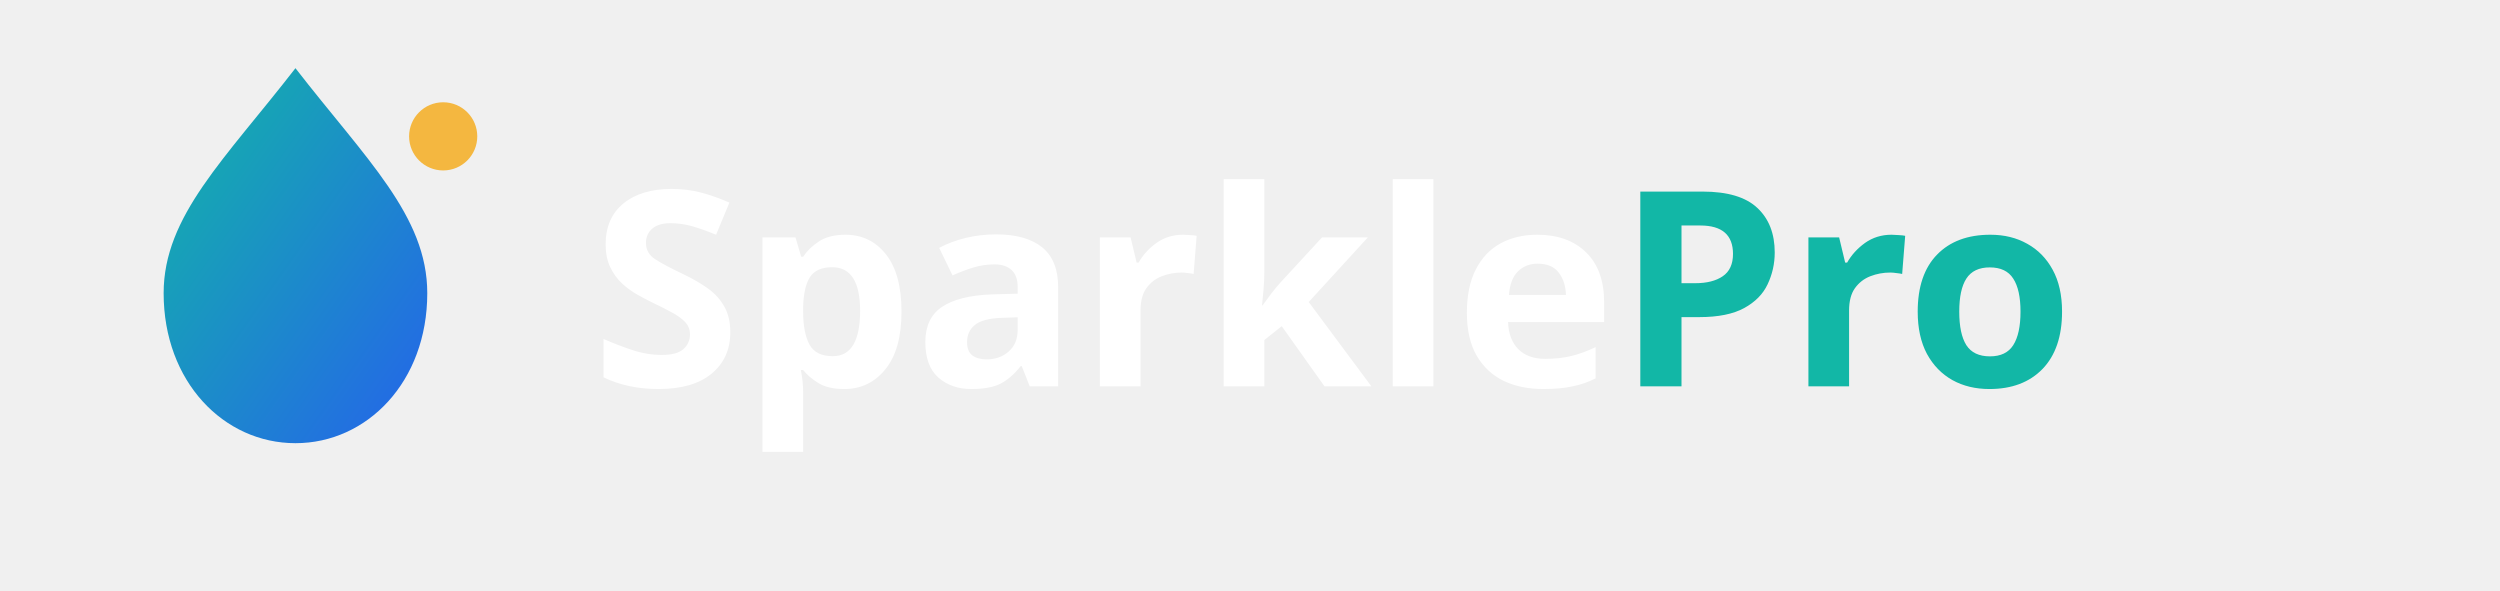
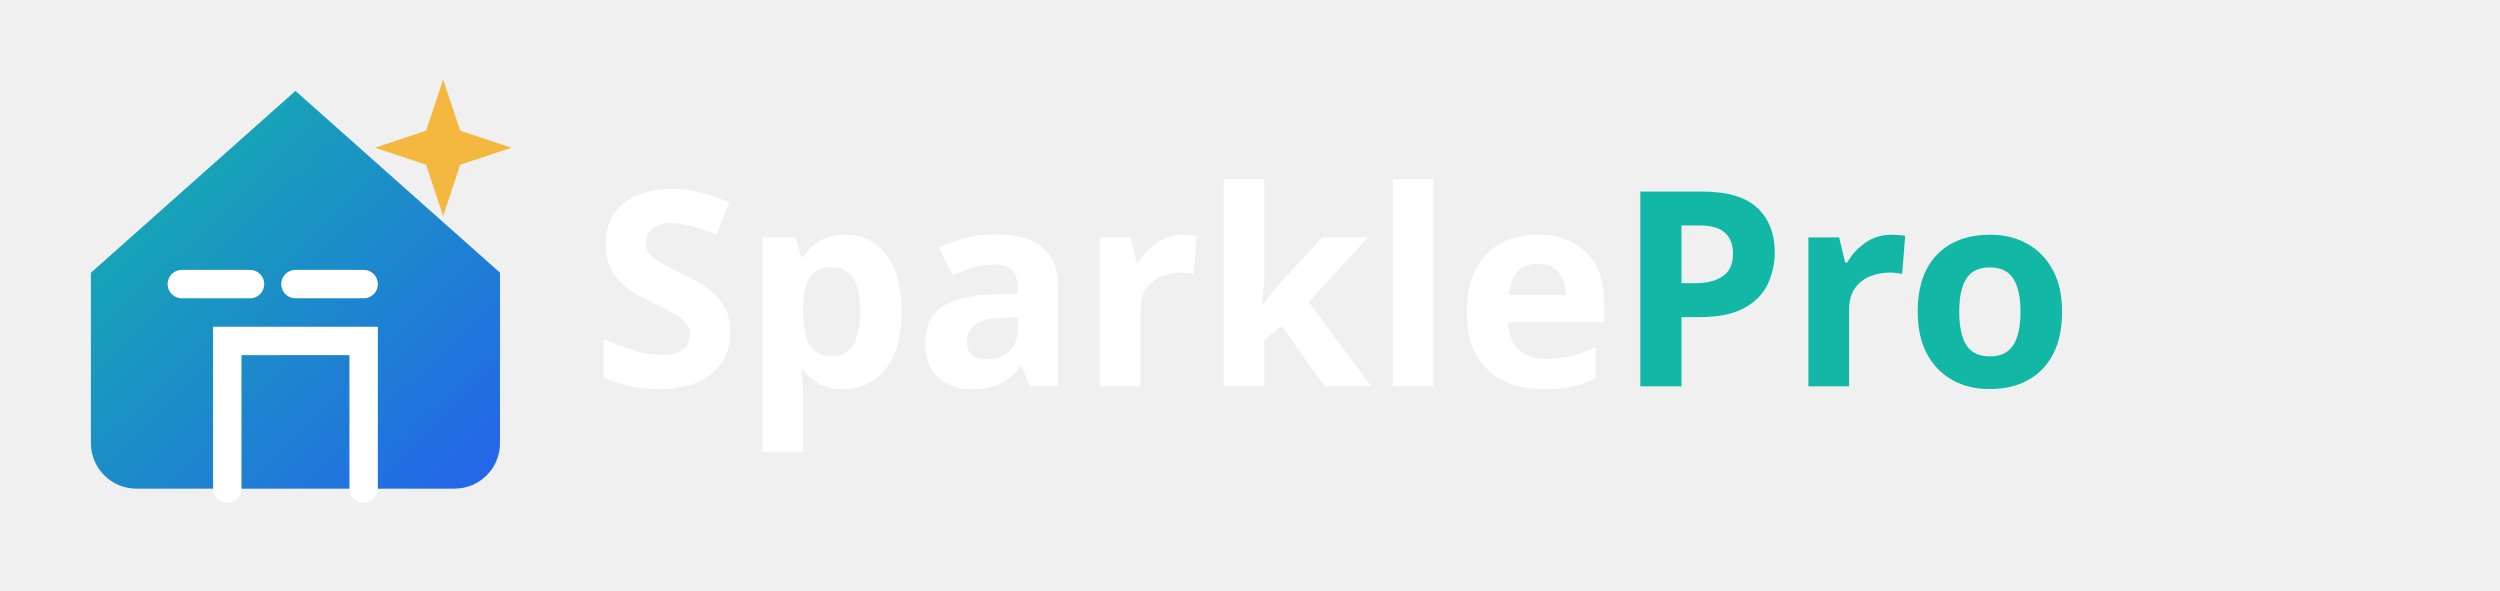
<svg xmlns="http://www.w3.org/2000/svg" width="220" height="52" viewBox="0 0 220 52" role="img" aria-label="SparklePro">
  <defs>
    <linearGradient id="g" x1="0" y1="0" x2="1" y2="1">
      <stop offset="0%" stop-color="#12b7a6" />
      <stop offset="100%" stop-color="#2563eb" />
    </linearGradient>
  </defs>
-   <path d="M26 6c6.2 8 11.6 13 11.6 19.8C37.6 33.6 32.3 39 26 39s-11.6-5.4-11.6-13.2C14.4 19 19.8 14 26 6Z" fill="url(#g)" />
-   <circle cx="39" cy="12" r="3" fill="#f4b740" />
+   <path d="M8 24 26 8l18 16v15a4 4 0 0 1-4 4H12a4 4 0 0 1-4-4V24Z" fill="url(#g)" />
+   <path d="M20 43V30h12v13M16 25h6m4 0h6" fill="none" stroke="#fff" stroke-width="2.5" stroke-linecap="round" />
+   <path d="m39 7 1.5 4.5L45 13l-4.5 1.5L39 19l-1.5-4.5L33 13l4.5-1.5L39 7Z" fill="#f4b740" />
  <text x="52" y="34" font-family="Sora, sans-serif" font-size="24" font-weight="800" fill="#ffffff">Sparkle<tspan fill="#12b7a6">Pro</tspan>
  </text>
</svg>
